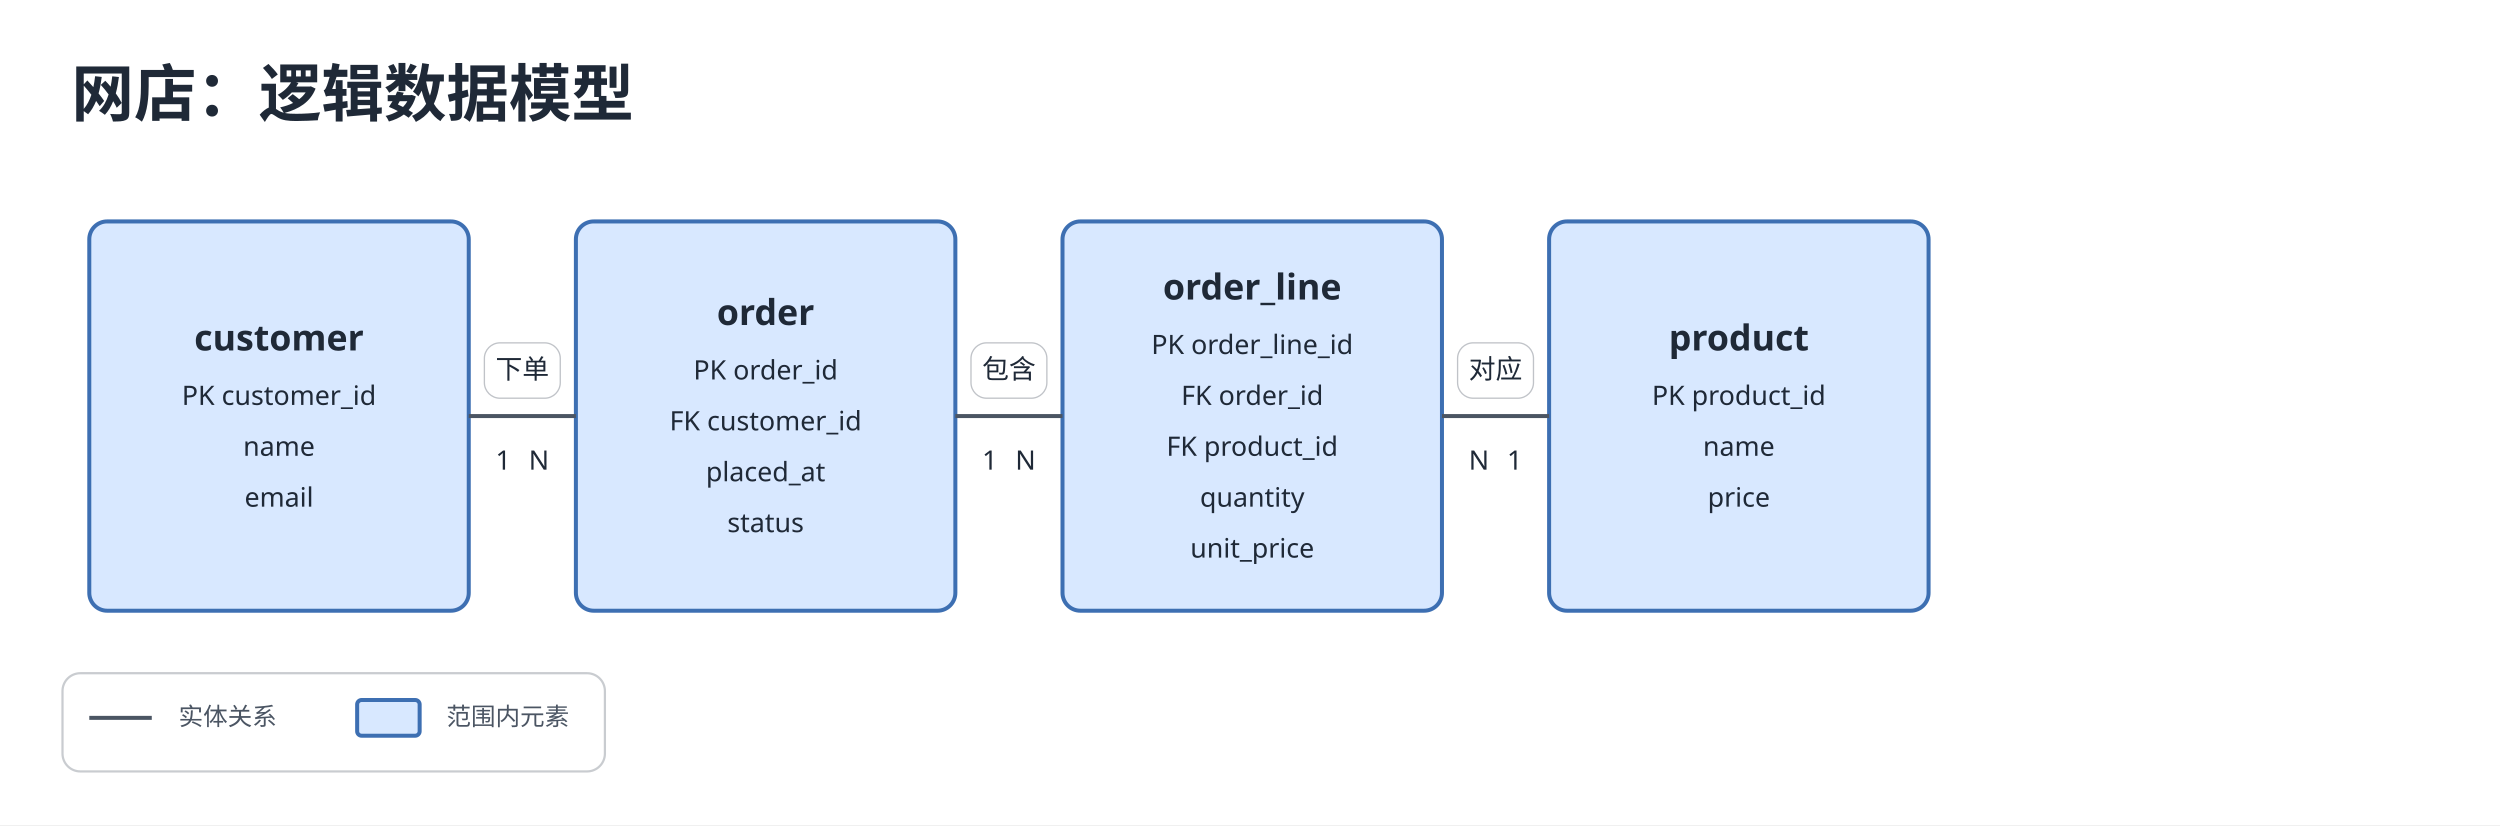
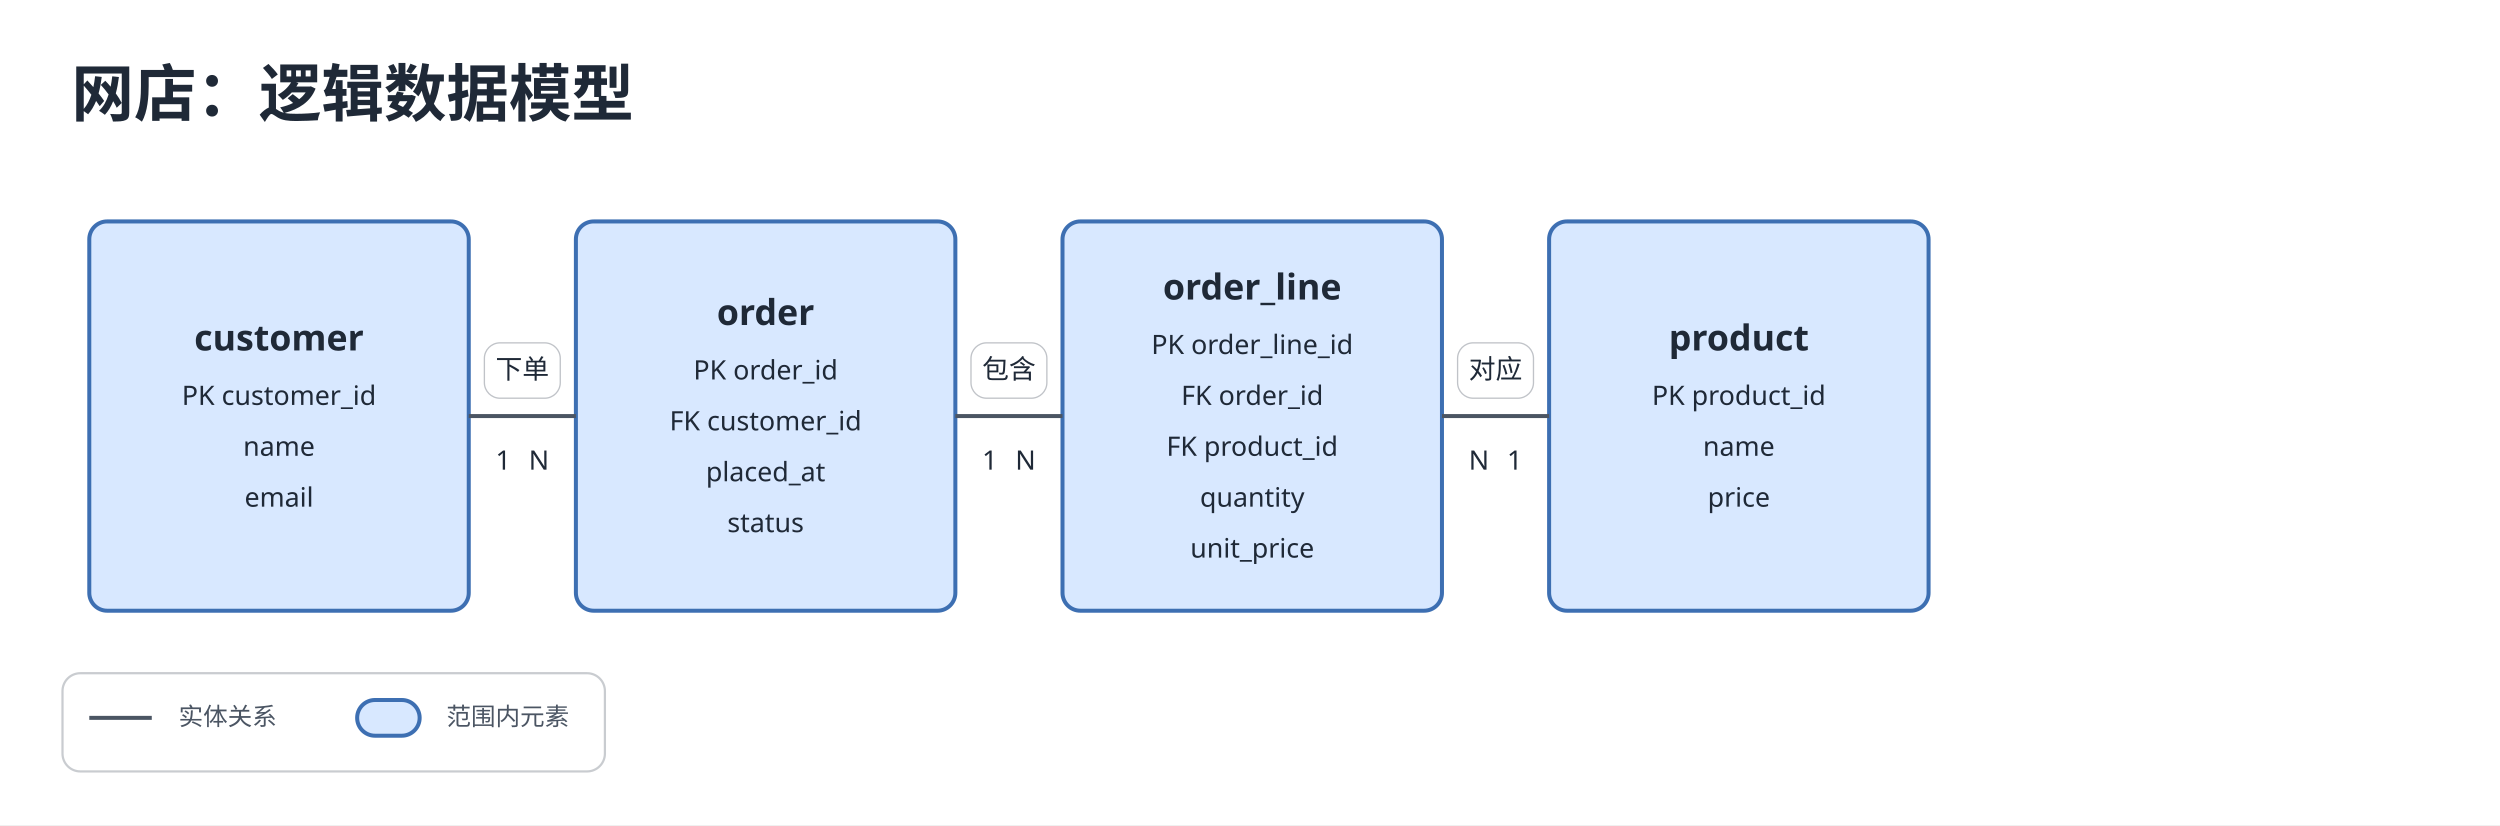
- <svg xmlns="http://www.w3.org/2000/svg" viewBox="0 0 1120 369.6" width="1120" height="369.6" lang="zh" role="img" aria-labelledby="atlas-34c8885b0af9-document-title atlas-34c8885b0af9-document-desc" data-archatlas="0.1" data-measured-with="pillow">
+ <svg xmlns="http://www.w3.org/2000/svg" viewBox="0 0 1120 369.6" width="1120" height="369.6" lang="zh" role="img" aria-labelledby="atlas-833b9e203231-document-title atlas-833b9e203231-document-desc" data-archatlas="0.1" data-measured-with="pillow">
  <defs>
-     <marker id="atlas-34c8885b0af9-marker-peer-arrow" viewBox="0 0 10 10" refX="10" refY="5" markerWidth="8" markerHeight="8" markerUnits="userSpaceOnUse" orient="auto-start-reverse">
+     <marker id="atlas-833b9e203231-marker-peer-arrow" viewBox="0 0 10 10" refX="10" refY="5" markerWidth="8" markerHeight="8" markerUnits="userSpaceOnUse" orient="auto-start-reverse">
      <path d="M 0 0 L 10 5 L 0 10 Z" fill="#4B5563" stroke="#4B5563" stroke-width="1.5" />
    </marker>
-     <marker id="atlas-34c8885b0af9-marker-peer-circle" viewBox="0 0 10 10" refX="5" refY="5" markerWidth="8" markerHeight="8" markerUnits="userSpaceOnUse">
+     <marker id="atlas-833b9e203231-marker-peer-circle" viewBox="0 0 10 10" refX="5" refY="5" markerWidth="8" markerHeight="8" markerUnits="userSpaceOnUse">
      <circle cx="5" cy="5" r="3.5" fill="#ffffff" stroke="#4B5563" stroke-width="1.5" />
    </marker>
  </defs>
  <rect width="1120" height="369.6" fill="#ffffff" data-role="canvas" />
-   <rect id="atlas-34c8885b0af9-shape-node-customer" data-id="customer" data-role="node" data-parent="" data-kind="entity" data-style="peer" data-tint="app" data-band="true" data-shape="card" fill="#D8E8FF" stroke="#3D6FB2" stroke-width="1.8" data-box="40 99.2 170 174.4" x="40" y="99.2" width="170" height="174.4" rx="8" />
-   <rect id="atlas-34c8885b0af9-shape-node-order" data-id="order" data-role="node" data-parent="" data-kind="entity" data-style="peer" data-tint="app" data-band="true" data-shape="card" fill="#D8E8FF" stroke="#3D6FB2" stroke-width="1.8" data-box="258 99.2 170 174.4" x="258" y="99.2" width="170" height="174.4" rx="8" />
-   <rect id="atlas-34c8885b0af9-shape-node-order_line" data-id="order_line" data-role="node" data-parent="" data-kind="entity" data-style="peer" data-tint="app" data-band="true" data-shape="card" fill="#D8E8FF" stroke="#3D6FB2" stroke-width="1.8" data-box="476 99.2 170 174.4" x="476" y="99.2" width="170" height="174.4" rx="8" />
-   <rect id="atlas-34c8885b0af9-shape-node-product" data-id="product" data-role="node" data-parent="" data-kind="entity" data-style="peer" data-tint="app" data-band="true" data-shape="card" fill="#D8E8FF" stroke="#3D6FB2" stroke-width="1.8" data-box="694 99.2 170 174.4" x="694" y="99.2" width="170" height="174.4" rx="8" />
-   <rect id="atlas-34c8885b0af9-shape-legend-panel-__legend-panel" data-id="__legend-panel" data-role="legend-panel" data-parent="" data-kind="component" data-style="external" data-tint="app" data-band="true" data-shape="card" fill="#ffffff" stroke="#4B5563" stroke-width="1" data-box="28 301.6 243 44" stroke-opacity="0.3" x="28" y="301.6" width="243" height="44" rx="8" />
-   <rect id="atlas-34c8885b0af9-shape-legend-swatch-__legend-swatch-1" data-id="__legend-swatch-1" data-role="legend-swatch" data-parent="" data-kind="component" data-style="peer" data-tint="app" data-band="true" data-shape="card" fill="#D8E8FF" stroke="#3D6FB2" stroke-width="1.8" data-box="160 313.6 28 16" x="160" y="313.6" width="28" height="16" rx="2" />
-   <polyline id="atlas-34c8885b0af9-edge-edge-1" data-id="edge-1" data-role="edge" data-from="customer" data-to="order" data-kind="call" data-style="peer" data-numbered="false" data-badge="" points="210,186.4 258,186.4" fill="none" stroke="#4B5563" stroke-width="1.8" stroke-linejoin="round" />
-   <polyline id="atlas-34c8885b0af9-edge-edge-2" data-id="edge-2" data-role="edge" data-from="order" data-to="order_line" data-kind="call" data-style="peer" data-numbered="false" data-badge="" points="428,186.4 476,186.4" fill="none" stroke="#4B5563" stroke-width="1.8" stroke-linejoin="round" />
-   <polyline id="atlas-34c8885b0af9-edge-edge-3" data-id="edge-3" data-role="edge" data-from="product" data-to="order_line" data-kind="call" data-style="peer" data-numbered="false" data-badge="" points="694,186.4 646,186.4" fill="none" stroke="#4B5563" stroke-width="1.8" stroke-linejoin="round" />
-   <polyline id="atlas-34c8885b0af9-edge-legend-line-0" data-id="legend-line-0" data-role="edge" data-from="" data-to="" data-kind="legend" data-style="peer" data-numbered="false" data-badge="" points="40,321.6 68,321.6" fill="none" stroke="#4B5563" stroke-width="1.8" stroke-linejoin="round" />
-   <rect id="atlas-34c8885b0af9-shape-label-bg-__edge-1-background" data-id="__edge-1-background" data-role="label-bg" data-parent="edge-1" x="217" y="153.6" width="34" height="24.8" fill="#ffffff" fill-opacity="0.96" rx="7" stroke="#4B5563" stroke-opacity="0.35" stroke-width="0.6" />
-   <rect id="atlas-34c8885b0af9-shape-label-bg-__edge-2-background" data-id="__edge-2-background" data-role="label-bg" data-parent="edge-2" x="435" y="153.6" width="34" height="24.8" fill="#ffffff" fill-opacity="0.96" rx="7" stroke="#4B5563" stroke-opacity="0.35" stroke-width="0.6" />
-   <rect id="atlas-34c8885b0af9-shape-label-bg-__edge-3-background" data-id="__edge-3-background" data-role="label-bg" data-parent="edge-3" x="653" y="153.6" width="34" height="24.8" fill="#ffffff" fill-opacity="0.96" rx="7" stroke="#4B5563" stroke-opacity="0.35" stroke-width="0.6" />
-   <text id="atlas-34c8885b0af9-text-title-figure-title" data-id="figure-title" data-role="title" data-owner="" x="32" y="52" data-source="网店：逻辑数据模型" font-size="28" font-family="&quot;Noto Sans CJK SC&quot;, &quot;Source Han Sans SC&quot;, &quot;PingFang SC&quot;, &quot;Microsoft YaHei&quot;, &quot;WenQuanYi Zen Hei&quot;, &quot;Noto Sans&quot;, &quot;DejaVu Sans&quot;, &quot;Liberation Sans&quot;, sans-serif" font-weight="700" text-anchor="start" fill="#1F2937" data-text-box="32 24 252 39.2">
+   <rect id="atlas-833b9e203231-shape-node-customer" data-id="customer" data-role="node" data-parent="" data-kind="entity" data-style="peer" data-tint="app" data-band="true" data-band-axis="y" data-shape="card" fill="#D8E8FF" stroke="#3D6FB2" stroke-width="1.8" data-box="40 99.2 170 174.4" x="40" y="99.2" width="170" height="174.4" rx="8" />
+   <rect id="atlas-833b9e203231-shape-node-order" data-id="order" data-role="node" data-parent="" data-kind="entity" data-style="peer" data-tint="app" data-band="true" data-band-axis="y" data-shape="card" fill="#D8E8FF" stroke="#3D6FB2" stroke-width="1.8" data-box="258 99.2 170 174.4" x="258" y="99.2" width="170" height="174.4" rx="8" />
+   <rect id="atlas-833b9e203231-shape-node-order_line" data-id="order_line" data-role="node" data-parent="" data-kind="entity" data-style="peer" data-tint="app" data-band="true" data-band-axis="y" data-shape="card" fill="#D8E8FF" stroke="#3D6FB2" stroke-width="1.8" data-box="476 99.2 170 174.4" x="476" y="99.2" width="170" height="174.4" rx="8" />
+   <rect id="atlas-833b9e203231-shape-node-product" data-id="product" data-role="node" data-parent="" data-kind="entity" data-style="peer" data-tint="app" data-band="true" data-band-axis="y" data-shape="card" fill="#D8E8FF" stroke="#3D6FB2" stroke-width="1.8" data-box="694 99.2 170 174.4" x="694" y="99.2" width="170" height="174.4" rx="8" />
+   <rect id="atlas-833b9e203231-shape-legend-panel-__legend-panel" data-id="__legend-panel" data-role="legend-panel" data-parent="" data-kind="component" data-style="external" data-tint="app" data-band="true" data-band-axis="y" data-shape="card" fill="#ffffff" stroke="#4B5563" stroke-width="1" data-box="28 301.6 243 44" stroke-opacity="0.3" x="28" y="301.6" width="243" height="44" rx="8" />
+   <rect id="atlas-833b9e203231-shape-legend-swatch-__legend-swatch-1" data-id="__legend-swatch-1" data-role="legend-swatch" data-parent="" data-kind="component" data-style="peer" data-tint="app" data-band="true" data-band-axis="y" data-shape="card" fill="#D8E8FF" stroke="#3D6FB2" stroke-width="1.8" data-box="160 313.6 28 16" x="160" y="313.6" width="28" height="16" rx="8" />
+   <polyline id="atlas-833b9e203231-edge-edge-1" data-id="edge-1" data-role="edge" data-from="customer" data-to="order" data-kind="call" data-style="peer" data-numbered="false" data-badge="" points="210,186.4 258,186.4" fill="none" stroke="#4B5563" stroke-width="1.8" stroke-linejoin="round" />
+   <polyline id="atlas-833b9e203231-edge-edge-2" data-id="edge-2" data-role="edge" data-from="order" data-to="order_line" data-kind="call" data-style="peer" data-numbered="false" data-badge="" points="428,186.4 476,186.4" fill="none" stroke="#4B5563" stroke-width="1.8" stroke-linejoin="round" />
+   <polyline id="atlas-833b9e203231-edge-edge-3" data-id="edge-3" data-role="edge" data-from="product" data-to="order_line" data-kind="call" data-style="peer" data-numbered="false" data-badge="" points="694,186.4 646,186.4" fill="none" stroke="#4B5563" stroke-width="1.8" stroke-linejoin="round" />
+   <polyline id="atlas-833b9e203231-edge-legend-line-0" data-id="legend-line-0" data-role="edge" data-from="" data-to="" data-kind="legend" data-style="peer" data-numbered="false" data-badge="" points="40,321.6 68,321.6" fill="none" stroke="#4B5563" stroke-width="1.8" stroke-linejoin="round" />
+   <rect id="atlas-833b9e203231-shape-label-bg-__edge-1-background" data-id="__edge-1-background" data-role="label-bg" data-parent="edge-1" x="217" y="153.6" width="34" height="24.8" fill="#ffffff" fill-opacity="0.96" rx="7" stroke="#4B5563" stroke-opacity="0.35" stroke-width="0.6" />
+   <rect id="atlas-833b9e203231-shape-label-bg-__edge-2-background" data-id="__edge-2-background" data-role="label-bg" data-parent="edge-2" x="435" y="153.6" width="34" height="24.8" fill="#ffffff" fill-opacity="0.96" rx="7" stroke="#4B5563" stroke-opacity="0.35" stroke-width="0.6" />
+   <rect id="atlas-833b9e203231-shape-label-bg-__edge-3-background" data-id="__edge-3-background" data-role="label-bg" data-parent="edge-3" x="653" y="153.6" width="34" height="24.8" fill="#ffffff" fill-opacity="0.96" rx="7" stroke="#4B5563" stroke-opacity="0.35" stroke-width="0.6" />
+   <text id="atlas-833b9e203231-text-title-figure-title" data-id="figure-title" data-role="title" data-owner="" x="32" y="52" data-source="网店：逻辑数据模型" font-size="28" font-family="&quot;Noto Sans CJK SC&quot;, &quot;Source Han Sans SC&quot;, &quot;PingFang SC&quot;, &quot;Microsoft YaHei&quot;, &quot;WenQuanYi Zen Hei&quot;, &quot;Noto Sans&quot;, &quot;DejaVu Sans&quot;, &quot;Liberation Sans&quot;, sans-serif" font-weight="700" text-anchor="start" fill="#1F2937" data-text-box="32 24 252 39.2">
    <tspan x="32" y="52">
      <tspan font-family="Noto Sans CJK SC" x="32">网店：逻辑数据模型</tspan>
    </tspan>
  </text>
-   <text id="atlas-34c8885b0af9-text-name-customer-name" data-id="customer-name" data-role="name" data-owner="customer" x="125" y="157" data-source="customer" font-size="16" font-family="&quot;Noto Sans CJK SC&quot;, &quot;Source Han Sans SC&quot;, &quot;PingFang SC&quot;, &quot;Microsoft YaHei&quot;, &quot;WenQuanYi Zen Hei&quot;, &quot;Noto Sans&quot;, &quot;DejaVu Sans&quot;, &quot;Liberation Sans&quot;, sans-serif" font-weight="700" text-anchor="start" fill="#1F2937" data-text-box="87.016 141 75.969 22.4">
+   <text id="atlas-833b9e203231-text-name-customer-name" data-id="customer-name" data-role="name" data-owner="customer" x="125" y="157" data-source="customer" font-size="16" font-family="&quot;Noto Sans CJK SC&quot;, &quot;Source Han Sans SC&quot;, &quot;PingFang SC&quot;, &quot;Microsoft YaHei&quot;, &quot;WenQuanYi Zen Hei&quot;, &quot;Noto Sans&quot;, &quot;DejaVu Sans&quot;, &quot;Liberation Sans&quot;, sans-serif" font-weight="700" text-anchor="start" fill="#1F2937" data-text-box="87.016 141 75.969 22.4">
    <tspan x="87.016" y="157">
      <tspan font-family="Noto Sans" x="87.016">customer</tspan>
    </tspan>
  </text>
-   <text id="atlas-34c8885b0af9-text-attribute-0-customer-attribute-0" data-id="customer-attribute-0" data-role="attribute-0" data-owner="customer" x="125" y="181.4" data-source="PK customer_id" font-size="12" font-family="&quot;Noto Sans CJK SC&quot;, &quot;Source Han Sans SC&quot;, &quot;PingFang SC&quot;, &quot;Microsoft YaHei&quot;, &quot;WenQuanYi Zen Hei&quot;, &quot;Noto Sans&quot;, &quot;DejaVu Sans&quot;, &quot;Liberation Sans&quot;, sans-serif" font-weight="400" text-anchor="start" fill="#1F2937" data-text-box="81.461 169.4 87.078 16.8">
+   <text id="atlas-833b9e203231-text-attribute-0-customer-attribute-0" data-id="customer-attribute-0" data-role="attribute-0" data-owner="customer" x="125" y="181.4" data-source="PK customer_id" font-size="12" font-family="&quot;Noto Sans CJK SC&quot;, &quot;Source Han Sans SC&quot;, &quot;PingFang SC&quot;, &quot;Microsoft YaHei&quot;, &quot;WenQuanYi Zen Hei&quot;, &quot;Noto Sans&quot;, &quot;DejaVu Sans&quot;, &quot;Liberation Sans&quot;, sans-serif" font-weight="400" text-anchor="start" fill="#1F2937" data-text-box="81.461 169.4 87.078 16.8">
    <tspan x="81.461" y="181.4">
      <tspan font-family="Noto Sans" x="81.461">PK</tspan>
      <tspan font-family="Noto Sans" x="96.148"> </tspan>
      <tspan font-family="Noto Sans" x="99.273">customer_id</tspan>
    </tspan>
  </text>
-   <text id="atlas-34c8885b0af9-text-attribute-1-customer-attribute-1" data-id="customer-attribute-1" data-role="attribute-1" data-owner="customer" x="125" y="204.2" data-source="name" font-size="12" font-family="&quot;Noto Sans CJK SC&quot;, &quot;Source Han Sans SC&quot;, &quot;PingFang SC&quot;, &quot;Microsoft YaHei&quot;, &quot;WenQuanYi Zen Hei&quot;, &quot;Noto Sans&quot;, &quot;DejaVu Sans&quot;, &quot;Liberation Sans&quot;, sans-serif" font-weight="400" text-anchor="start" fill="#1F2937" data-text-box="108.93 192.2 32.141 16.8">
+   <text id="atlas-833b9e203231-text-attribute-1-customer-attribute-1" data-id="customer-attribute-1" data-role="attribute-1" data-owner="customer" x="125" y="204.2" data-source="name" font-size="12" font-family="&quot;Noto Sans CJK SC&quot;, &quot;Source Han Sans SC&quot;, &quot;PingFang SC&quot;, &quot;Microsoft YaHei&quot;, &quot;WenQuanYi Zen Hei&quot;, &quot;Noto Sans&quot;, &quot;DejaVu Sans&quot;, &quot;Liberation Sans&quot;, sans-serif" font-weight="400" text-anchor="start" fill="#1F2937" data-text-box="108.93 192.2 32.141 16.8">
    <tspan x="108.93" y="204.2">
      <tspan font-family="Noto Sans" x="108.93">name</tspan>
    </tspan>
  </text>
-   <text id="atlas-34c8885b0af9-text-attribute-2-customer-attribute-2" data-id="customer-attribute-2" data-role="attribute-2" data-owner="customer" x="125" y="227" data-source="email" font-size="12" font-family="&quot;Noto Sans CJK SC&quot;, &quot;Source Han Sans SC&quot;, &quot;PingFang SC&quot;, &quot;Microsoft YaHei&quot;, &quot;WenQuanYi Zen Hei&quot;, &quot;Noto Sans&quot;, &quot;DejaVu Sans&quot;, &quot;Liberation Sans&quot;, sans-serif" font-weight="400" text-anchor="start" fill="#1F2937" data-text-box="109.547 215 30.906 16.8">
+   <text id="atlas-833b9e203231-text-attribute-2-customer-attribute-2" data-id="customer-attribute-2" data-role="attribute-2" data-owner="customer" x="125" y="227" data-source="email" font-size="12" font-family="&quot;Noto Sans CJK SC&quot;, &quot;Source Han Sans SC&quot;, &quot;PingFang SC&quot;, &quot;Microsoft YaHei&quot;, &quot;WenQuanYi Zen Hei&quot;, &quot;Noto Sans&quot;, &quot;DejaVu Sans&quot;, &quot;Liberation Sans&quot;, sans-serif" font-weight="400" text-anchor="start" fill="#1F2937" data-text-box="109.547 215 30.906 16.8">
    <tspan x="109.547" y="227">
      <tspan font-family="Noto Sans" x="109.547">email</tspan>
    </tspan>
  </text>
-   <text id="atlas-34c8885b0af9-text-name-order-name" data-id="order-name" data-role="name" data-owner="order" x="343" y="145.6" data-source="order" font-size="16" font-family="&quot;Noto Sans CJK SC&quot;, &quot;Source Han Sans SC&quot;, &quot;PingFang SC&quot;, &quot;Microsoft YaHei&quot;, &quot;WenQuanYi Zen Hei&quot;, &quot;Noto Sans&quot;, &quot;DejaVu Sans&quot;, &quot;Liberation Sans&quot;, sans-serif" font-weight="700" text-anchor="start" fill="#1F2937" data-text-box="321.148 129.6 43.703 22.4">
+   <text id="atlas-833b9e203231-text-name-order-name" data-id="order-name" data-role="name" data-owner="order" x="343" y="145.6" data-source="order" font-size="16" font-family="&quot;Noto Sans CJK SC&quot;, &quot;Source Han Sans SC&quot;, &quot;PingFang SC&quot;, &quot;Microsoft YaHei&quot;, &quot;WenQuanYi Zen Hei&quot;, &quot;Noto Sans&quot;, &quot;DejaVu Sans&quot;, &quot;Liberation Sans&quot;, sans-serif" font-weight="700" text-anchor="start" fill="#1F2937" data-text-box="321.148 129.6 43.703 22.4">
    <tspan x="321.148" y="145.6">
      <tspan font-family="Noto Sans" x="321.148">order</tspan>
    </tspan>
  </text>
-   <text id="atlas-34c8885b0af9-text-attribute-0-order-attribute-0" data-id="order-attribute-0" data-role="attribute-0" data-owner="order" x="343" y="170" data-source="PK order_id" font-size="12" font-family="&quot;Noto Sans CJK SC&quot;, &quot;Source Han Sans SC&quot;, &quot;PingFang SC&quot;, &quot;Microsoft YaHei&quot;, &quot;WenQuanYi Zen Hei&quot;, &quot;Noto Sans&quot;, &quot;DejaVu Sans&quot;, &quot;Liberation Sans&quot;, sans-serif" font-weight="400" text-anchor="start" fill="#1F2937" data-text-box="310.656 158 64.688 16.8">
+   <text id="atlas-833b9e203231-text-attribute-0-order-attribute-0" data-id="order-attribute-0" data-role="attribute-0" data-owner="order" x="343" y="170" data-source="PK order_id" font-size="12" font-family="&quot;Noto Sans CJK SC&quot;, &quot;Source Han Sans SC&quot;, &quot;PingFang SC&quot;, &quot;Microsoft YaHei&quot;, &quot;WenQuanYi Zen Hei&quot;, &quot;Noto Sans&quot;, &quot;DejaVu Sans&quot;, &quot;Liberation Sans&quot;, sans-serif" font-weight="400" text-anchor="start" fill="#1F2937" data-text-box="310.656 158 64.688 16.8">
    <tspan x="310.656" y="170">
      <tspan font-family="Noto Sans" x="310.656">PK</tspan>
      <tspan font-family="Noto Sans" x="325.344"> </tspan>
      <tspan font-family="Noto Sans" x="328.469">order_id</tspan>
    </tspan>
  </text>
-   <text id="atlas-34c8885b0af9-text-attribute-1-order-attribute-1" data-id="order-attribute-1" data-role="attribute-1" data-owner="order" x="343" y="192.8" data-source="FK customer_id" font-size="12" font-family="&quot;Noto Sans CJK SC&quot;, &quot;Source Han Sans SC&quot;, &quot;PingFang SC&quot;, &quot;Microsoft YaHei&quot;, &quot;WenQuanYi Zen Hei&quot;, &quot;Noto Sans&quot;, &quot;DejaVu Sans&quot;, &quot;Liberation Sans&quot;, sans-serif" font-weight="400" text-anchor="start" fill="#1F2937" data-text-box="299.977 180.8 86.047 16.8">
+   <text id="atlas-833b9e203231-text-attribute-1-order-attribute-1" data-id="order-attribute-1" data-role="attribute-1" data-owner="order" x="343" y="192.8" data-source="FK customer_id" font-size="12" font-family="&quot;Noto Sans CJK SC&quot;, &quot;Source Han Sans SC&quot;, &quot;PingFang SC&quot;, &quot;Microsoft YaHei&quot;, &quot;WenQuanYi Zen Hei&quot;, &quot;Noto Sans&quot;, &quot;DejaVu Sans&quot;, &quot;Liberation Sans&quot;, sans-serif" font-weight="400" text-anchor="start" fill="#1F2937" data-text-box="299.977 180.8 86.047 16.8">
    <tspan x="299.977" y="192.8">
      <tspan font-family="Noto Sans" x="299.977">FK</tspan>
      <tspan font-family="Noto Sans" x="313.633"> </tspan>
      <tspan font-family="Noto Sans" x="316.758">customer_id</tspan>
    </tspan>
  </text>
-   <text id="atlas-34c8885b0af9-text-attribute-2-order-attribute-2" data-id="order-attribute-2" data-role="attribute-2" data-owner="order" x="343" y="215.6" data-source="placed_at" font-size="12" font-family="&quot;Noto Sans CJK SC&quot;, &quot;Source Han Sans SC&quot;, &quot;PingFang SC&quot;, &quot;Microsoft YaHei&quot;, &quot;WenQuanYi Zen Hei&quot;, &quot;Noto Sans&quot;, &quot;DejaVu Sans&quot;, &quot;Liberation Sans&quot;, sans-serif" font-weight="400" text-anchor="start" fill="#1F2937" data-text-box="316.25 203.6 53.5 16.8">
+   <text id="atlas-833b9e203231-text-attribute-2-order-attribute-2" data-id="order-attribute-2" data-role="attribute-2" data-owner="order" x="343" y="215.6" data-source="placed_at" font-size="12" font-family="&quot;Noto Sans CJK SC&quot;, &quot;Source Han Sans SC&quot;, &quot;PingFang SC&quot;, &quot;Microsoft YaHei&quot;, &quot;WenQuanYi Zen Hei&quot;, &quot;Noto Sans&quot;, &quot;DejaVu Sans&quot;, &quot;Liberation Sans&quot;, sans-serif" font-weight="400" text-anchor="start" fill="#1F2937" data-text-box="316.25 203.6 53.5 16.8">
    <tspan x="316.25" y="215.6">
      <tspan font-family="Noto Sans" x="316.25">placed_at</tspan>
    </tspan>
  </text>
-   <text id="atlas-34c8885b0af9-text-attribute-3-order-attribute-3" data-id="order-attribute-3" data-role="attribute-3" data-owner="order" x="343" y="238.4" data-source="status" font-size="12" font-family="&quot;Noto Sans CJK SC&quot;, &quot;Source Han Sans SC&quot;, &quot;PingFang SC&quot;, &quot;Microsoft YaHei&quot;, &quot;WenQuanYi Zen Hei&quot;, &quot;Noto Sans&quot;, &quot;DejaVu Sans&quot;, &quot;Liberation Sans&quot;, sans-serif" font-weight="400" text-anchor="start" fill="#1F2937" data-text-box="325.844 226.4 34.312 16.8">
+   <text id="atlas-833b9e203231-text-attribute-3-order-attribute-3" data-id="order-attribute-3" data-role="attribute-3" data-owner="order" x="343" y="238.4" data-source="status" font-size="12" font-family="&quot;Noto Sans CJK SC&quot;, &quot;Source Han Sans SC&quot;, &quot;PingFang SC&quot;, &quot;Microsoft YaHei&quot;, &quot;WenQuanYi Zen Hei&quot;, &quot;Noto Sans&quot;, &quot;DejaVu Sans&quot;, &quot;Liberation Sans&quot;, sans-serif" font-weight="400" text-anchor="start" fill="#1F2937" data-text-box="325.844 226.4 34.312 16.8">
    <tspan x="325.844" y="238.4">
      <tspan font-family="Noto Sans" x="325.844">status</tspan>
    </tspan>
  </text>
-   <text id="atlas-34c8885b0af9-text-name-order_line-name" data-id="order_line-name" data-role="name" data-owner="order_line" x="561" y="134.2" data-source="order_line" font-size="16" font-family="&quot;Noto Sans CJK SC&quot;, &quot;Source Han Sans SC&quot;, &quot;PingFang SC&quot;, &quot;Microsoft YaHei&quot;, &quot;WenQuanYi Zen Hei&quot;, &quot;Noto Sans&quot;, &quot;DejaVu Sans&quot;, &quot;Liberation Sans&quot;, sans-serif" font-weight="700" text-anchor="start" fill="#1F2937" data-text-box="521 118.2 80 22.4">
+   <text id="atlas-833b9e203231-text-name-order_line-name" data-id="order_line-name" data-role="name" data-owner="order_line" x="561" y="134.2" data-source="order_line" font-size="16" font-family="&quot;Noto Sans CJK SC&quot;, &quot;Source Han Sans SC&quot;, &quot;PingFang SC&quot;, &quot;Microsoft YaHei&quot;, &quot;WenQuanYi Zen Hei&quot;, &quot;Noto Sans&quot;, &quot;DejaVu Sans&quot;, &quot;Liberation Sans&quot;, sans-serif" font-weight="700" text-anchor="start" fill="#1F2937" data-text-box="521 118.2 80 22.4">
    <tspan x="521" y="134.2">
      <tspan font-family="Noto Sans" x="521">order_line</tspan>
    </tspan>
  </text>
-   <text id="atlas-34c8885b0af9-text-attribute-0-order_line-attribute-0" data-id="order_line-attribute-0" data-role="attribute-0" data-owner="order_line" x="561" y="158.6" data-source="PK order_line_id" font-size="12" font-family="&quot;Noto Sans CJK SC&quot;, &quot;Source Han Sans SC&quot;, &quot;PingFang SC&quot;, &quot;Microsoft YaHei&quot;, &quot;WenQuanYi Zen Hei&quot;, &quot;Noto Sans&quot;, &quot;DejaVu Sans&quot;, &quot;Liberation Sans&quot;, sans-serif" font-weight="400" text-anchor="start" fill="#1F2937" data-text-box="515.805 146.6 90.391 16.8">
+   <text id="atlas-833b9e203231-text-attribute-0-order_line-attribute-0" data-id="order_line-attribute-0" data-role="attribute-0" data-owner="order_line" x="561" y="158.6" data-source="PK order_line_id" font-size="12" font-family="&quot;Noto Sans CJK SC&quot;, &quot;Source Han Sans SC&quot;, &quot;PingFang SC&quot;, &quot;Microsoft YaHei&quot;, &quot;WenQuanYi Zen Hei&quot;, &quot;Noto Sans&quot;, &quot;DejaVu Sans&quot;, &quot;Liberation Sans&quot;, sans-serif" font-weight="400" text-anchor="start" fill="#1F2937" data-text-box="515.805 146.6 90.391 16.8">
    <tspan x="515.805" y="158.6">
      <tspan font-family="Noto Sans" x="515.805">PK</tspan>
      <tspan font-family="Noto Sans" x="530.492"> </tspan>
      <tspan font-family="Noto Sans" x="533.617">order_line_id</tspan>
    </tspan>
  </text>
-   <text id="atlas-34c8885b0af9-text-attribute-1-order_line-attribute-1" data-id="order_line-attribute-1" data-role="attribute-1" data-owner="order_line" x="561" y="181.4" data-source="FK order_id" font-size="12" font-family="&quot;Noto Sans CJK SC&quot;, &quot;Source Han Sans SC&quot;, &quot;PingFang SC&quot;, &quot;Microsoft YaHei&quot;, &quot;WenQuanYi Zen Hei&quot;, &quot;Noto Sans&quot;, &quot;DejaVu Sans&quot;, &quot;Liberation Sans&quot;, sans-serif" font-weight="400" text-anchor="start" fill="#1F2937" data-text-box="529.172 169.4 63.656 16.8">
+   <text id="atlas-833b9e203231-text-attribute-1-order_line-attribute-1" data-id="order_line-attribute-1" data-role="attribute-1" data-owner="order_line" x="561" y="181.4" data-source="FK order_id" font-size="12" font-family="&quot;Noto Sans CJK SC&quot;, &quot;Source Han Sans SC&quot;, &quot;PingFang SC&quot;, &quot;Microsoft YaHei&quot;, &quot;WenQuanYi Zen Hei&quot;, &quot;Noto Sans&quot;, &quot;DejaVu Sans&quot;, &quot;Liberation Sans&quot;, sans-serif" font-weight="400" text-anchor="start" fill="#1F2937" data-text-box="529.172 169.4 63.656 16.8">
    <tspan x="529.172" y="181.4">
      <tspan font-family="Noto Sans" x="529.172">FK</tspan>
      <tspan font-family="Noto Sans" x="542.828"> </tspan>
      <tspan font-family="Noto Sans" x="545.953">order_id</tspan>
    </tspan>
  </text>
-   <text id="atlas-34c8885b0af9-text-attribute-2-order_line-attribute-2" data-id="order_line-attribute-2" data-role="attribute-2" data-owner="order_line" x="561" y="204.2" data-source="FK product_id" font-size="12" font-family="&quot;Noto Sans CJK SC&quot;, &quot;Source Han Sans SC&quot;, &quot;PingFang SC&quot;, &quot;Microsoft YaHei&quot;, &quot;WenQuanYi Zen Hei&quot;, &quot;Noto Sans&quot;, &quot;DejaVu Sans&quot;, &quot;Liberation Sans&quot;, sans-serif" font-weight="400" text-anchor="start" fill="#1F2937" data-text-box="522.586 192.2 76.828 16.8">
+   <text id="atlas-833b9e203231-text-attribute-2-order_line-attribute-2" data-id="order_line-attribute-2" data-role="attribute-2" data-owner="order_line" x="561" y="204.2" data-source="FK product_id" font-size="12" font-family="&quot;Noto Sans CJK SC&quot;, &quot;Source Han Sans SC&quot;, &quot;PingFang SC&quot;, &quot;Microsoft YaHei&quot;, &quot;WenQuanYi Zen Hei&quot;, &quot;Noto Sans&quot;, &quot;DejaVu Sans&quot;, &quot;Liberation Sans&quot;, sans-serif" font-weight="400" text-anchor="start" fill="#1F2937" data-text-box="522.586 192.2 76.828 16.8">
    <tspan x="522.586" y="204.2">
      <tspan font-family="Noto Sans" x="522.586">FK</tspan>
      <tspan font-family="Noto Sans" x="536.242"> </tspan>
      <tspan font-family="Noto Sans" x="539.367">product_id</tspan>
    </tspan>
  </text>
-   <text id="atlas-34c8885b0af9-text-attribute-3-order_line-attribute-3" data-id="order_line-attribute-3" data-role="attribute-3" data-owner="order_line" x="561" y="227" data-source="quantity" font-size="12" font-family="&quot;Noto Sans CJK SC&quot;, &quot;Source Han Sans SC&quot;, &quot;PingFang SC&quot;, &quot;Microsoft YaHei&quot;, &quot;WenQuanYi Zen Hei&quot;, &quot;Noto Sans&quot;, &quot;DejaVu Sans&quot;, &quot;Liberation Sans&quot;, sans-serif" font-weight="400" text-anchor="start" fill="#1F2937" data-text-box="537.586 215 46.828 16.8">
+   <text id="atlas-833b9e203231-text-attribute-3-order_line-attribute-3" data-id="order_line-attribute-3" data-role="attribute-3" data-owner="order_line" x="561" y="227" data-source="quantity" font-size="12" font-family="&quot;Noto Sans CJK SC&quot;, &quot;Source Han Sans SC&quot;, &quot;PingFang SC&quot;, &quot;Microsoft YaHei&quot;, &quot;WenQuanYi Zen Hei&quot;, &quot;Noto Sans&quot;, &quot;DejaVu Sans&quot;, &quot;Liberation Sans&quot;, sans-serif" font-weight="400" text-anchor="start" fill="#1F2937" data-text-box="537.586 215 46.828 16.8">
    <tspan x="537.586" y="227">
      <tspan font-family="Noto Sans" x="537.586">quantity</tspan>
    </tspan>
  </text>
-   <text id="atlas-34c8885b0af9-text-attribute-4-order_line-attribute-4" data-id="order_line-attribute-4" data-role="attribute-4" data-owner="order_line" x="561" y="249.8" data-source="unit_price" font-size="12" font-family="&quot;Noto Sans CJK SC&quot;, &quot;Source Han Sans SC&quot;, &quot;PingFang SC&quot;, &quot;Microsoft YaHei&quot;, &quot;WenQuanYi Zen Hei&quot;, &quot;Noto Sans&quot;, &quot;DejaVu Sans&quot;, &quot;Liberation Sans&quot;, sans-serif" font-weight="400" text-anchor="start" fill="#1F2937" data-text-box="533.227 237.8 55.547 16.8">
+   <text id="atlas-833b9e203231-text-attribute-4-order_line-attribute-4" data-id="order_line-attribute-4" data-role="attribute-4" data-owner="order_line" x="561" y="249.8" data-source="unit_price" font-size="12" font-family="&quot;Noto Sans CJK SC&quot;, &quot;Source Han Sans SC&quot;, &quot;PingFang SC&quot;, &quot;Microsoft YaHei&quot;, &quot;WenQuanYi Zen Hei&quot;, &quot;Noto Sans&quot;, &quot;DejaVu Sans&quot;, &quot;Liberation Sans&quot;, sans-serif" font-weight="400" text-anchor="start" fill="#1F2937" data-text-box="533.227 237.8 55.547 16.8">
    <tspan x="533.227" y="249.8">
      <tspan font-family="Noto Sans" x="533.227">unit_price</tspan>
    </tspan>
  </text>
-   <text id="atlas-34c8885b0af9-text-name-product-name" data-id="product-name" data-role="name" data-owner="product" x="779" y="157" data-source="product" font-size="16" font-family="&quot;Noto Sans CJK SC&quot;, &quot;Source Han Sans SC&quot;, &quot;PingFang SC&quot;, &quot;Microsoft YaHei&quot;, &quot;WenQuanYi Zen Hei&quot;, &quot;Noto Sans&quot;, &quot;DejaVu Sans&quot;, &quot;Liberation Sans&quot;, sans-serif" font-weight="700" text-anchor="start" fill="#1F2937" data-text-box="747.609 141 62.781 22.4">
+   <text id="atlas-833b9e203231-text-name-product-name" data-id="product-name" data-role="name" data-owner="product" x="779" y="157" data-source="product" font-size="16" font-family="&quot;Noto Sans CJK SC&quot;, &quot;Source Han Sans SC&quot;, &quot;PingFang SC&quot;, &quot;Microsoft YaHei&quot;, &quot;WenQuanYi Zen Hei&quot;, &quot;Noto Sans&quot;, &quot;DejaVu Sans&quot;, &quot;Liberation Sans&quot;, sans-serif" font-weight="700" text-anchor="start" fill="#1F2937" data-text-box="747.609 141 62.781 22.4">
    <tspan x="747.609" y="157">
      <tspan font-family="Noto Sans" x="747.609">product</tspan>
    </tspan>
  </text>
-   <text id="atlas-34c8885b0af9-text-attribute-0-product-attribute-0" data-id="product-attribute-0" data-role="attribute-0" data-owner="product" x="779" y="181.4" data-source="PK product_id" font-size="12" font-family="&quot;Noto Sans CJK SC&quot;, &quot;Source Han Sans SC&quot;, &quot;PingFang SC&quot;, &quot;Microsoft YaHei&quot;, &quot;WenQuanYi Zen Hei&quot;, &quot;Noto Sans&quot;, &quot;DejaVu Sans&quot;, &quot;Liberation Sans&quot;, sans-serif" font-weight="400" text-anchor="start" fill="#1F2937" data-text-box="740.07 169.4 77.859 16.8">
+   <text id="atlas-833b9e203231-text-attribute-0-product-attribute-0" data-id="product-attribute-0" data-role="attribute-0" data-owner="product" x="779" y="181.4" data-source="PK product_id" font-size="12" font-family="&quot;Noto Sans CJK SC&quot;, &quot;Source Han Sans SC&quot;, &quot;PingFang SC&quot;, &quot;Microsoft YaHei&quot;, &quot;WenQuanYi Zen Hei&quot;, &quot;Noto Sans&quot;, &quot;DejaVu Sans&quot;, &quot;Liberation Sans&quot;, sans-serif" font-weight="400" text-anchor="start" fill="#1F2937" data-text-box="740.07 169.4 77.859 16.8">
    <tspan x="740.07" y="181.4">
      <tspan font-family="Noto Sans" x="740.07">PK</tspan>
      <tspan font-family="Noto Sans" x="754.758"> </tspan>
      <tspan font-family="Noto Sans" x="757.883">product_id</tspan>
    </tspan>
  </text>
-   <text id="atlas-34c8885b0af9-text-attribute-1-product-attribute-1" data-id="product-attribute-1" data-role="attribute-1" data-owner="product" x="779" y="204.2" data-source="name" font-size="12" font-family="&quot;Noto Sans CJK SC&quot;, &quot;Source Han Sans SC&quot;, &quot;PingFang SC&quot;, &quot;Microsoft YaHei&quot;, &quot;WenQuanYi Zen Hei&quot;, &quot;Noto Sans&quot;, &quot;DejaVu Sans&quot;, &quot;Liberation Sans&quot;, sans-serif" font-weight="400" text-anchor="start" fill="#1F2937" data-text-box="762.93 192.2 32.141 16.8">
+   <text id="atlas-833b9e203231-text-attribute-1-product-attribute-1" data-id="product-attribute-1" data-role="attribute-1" data-owner="product" x="779" y="204.2" data-source="name" font-size="12" font-family="&quot;Noto Sans CJK SC&quot;, &quot;Source Han Sans SC&quot;, &quot;PingFang SC&quot;, &quot;Microsoft YaHei&quot;, &quot;WenQuanYi Zen Hei&quot;, &quot;Noto Sans&quot;, &quot;DejaVu Sans&quot;, &quot;Liberation Sans&quot;, sans-serif" font-weight="400" text-anchor="start" fill="#1F2937" data-text-box="762.93 192.2 32.141 16.8">
    <tspan x="762.93" y="204.2">
      <tspan font-family="Noto Sans" x="762.93">name</tspan>
    </tspan>
  </text>
-   <text id="atlas-34c8885b0af9-text-attribute-2-product-attribute-2" data-id="product-attribute-2" data-role="attribute-2" data-owner="product" x="779" y="227" data-source="price" font-size="12" font-family="&quot;Noto Sans CJK SC&quot;, &quot;Source Han Sans SC&quot;, &quot;PingFang SC&quot;, &quot;Microsoft YaHei&quot;, &quot;WenQuanYi Zen Hei&quot;, &quot;Noto Sans&quot;, &quot;DejaVu Sans&quot;, &quot;Liberation Sans&quot;, sans-serif" font-weight="400" text-anchor="start" fill="#1F2937" data-text-box="765.023 215 27.953 16.8">
+   <text id="atlas-833b9e203231-text-attribute-2-product-attribute-2" data-id="product-attribute-2" data-role="attribute-2" data-owner="product" x="779" y="227" data-source="price" font-size="12" font-family="&quot;Noto Sans CJK SC&quot;, &quot;Source Han Sans SC&quot;, &quot;PingFang SC&quot;, &quot;Microsoft YaHei&quot;, &quot;WenQuanYi Zen Hei&quot;, &quot;Noto Sans&quot;, &quot;DejaVu Sans&quot;, &quot;Liberation Sans&quot;, sans-serif" font-weight="400" text-anchor="start" fill="#1F2937" data-text-box="765.023 215 27.953 16.8">
    <tspan x="765.023" y="227">
      <tspan font-family="Noto Sans" x="765.023">price</tspan>
    </tspan>
  </text>
-   <text id="atlas-34c8885b0af9-text-cardinality-edge-1-from" data-id="edge-1-from" data-role="cardinality" data-owner="" x="225.43" y="210.4" data-source="1" font-size="12" font-family="&quot;Noto Sans CJK SC&quot;, &quot;Source Han Sans SC&quot;, &quot;PingFang SC&quot;, &quot;Microsoft YaHei&quot;, &quot;WenQuanYi Zen Hei&quot;, &quot;Noto Sans&quot;, &quot;DejaVu Sans&quot;, &quot;Liberation Sans&quot;, sans-serif" font-weight="400" text-anchor="start" fill="#1F2937" data-text-box="222 198.4 6.859 16.8">
+   <text id="atlas-833b9e203231-text-cardinality-edge-1-from" data-id="edge-1-from" data-role="cardinality" data-owner="" x="225.43" y="210.4" data-source="1" font-size="12" font-family="&quot;Noto Sans CJK SC&quot;, &quot;Source Han Sans SC&quot;, &quot;PingFang SC&quot;, &quot;Microsoft YaHei&quot;, &quot;WenQuanYi Zen Hei&quot;, &quot;Noto Sans&quot;, &quot;DejaVu Sans&quot;, &quot;Liberation Sans&quot;, sans-serif" font-weight="400" text-anchor="start" fill="#1F2937" data-text-box="222 198.4 6.859 16.8">
    <tspan x="222" y="210.4">
      <tspan font-family="Noto Sans" x="222">1</tspan>
    </tspan>
  </text>
-   <text id="atlas-34c8885b0af9-text-cardinality-edge-1-to" data-id="edge-1-to" data-role="cardinality" data-owner="" x="241.438" y="210.4" data-source="N" font-size="12" font-family="&quot;Noto Sans CJK SC&quot;, &quot;Source Han Sans SC&quot;, &quot;PingFang SC&quot;, &quot;Microsoft YaHei&quot;, &quot;WenQuanYi Zen Hei&quot;, &quot;Noto Sans&quot;, &quot;DejaVu Sans&quot;, &quot;Liberation Sans&quot;, sans-serif" font-weight="400" text-anchor="start" fill="#1F2937" data-text-box="236.875 198.4 9.125 16.8">
+   <text id="atlas-833b9e203231-text-cardinality-edge-1-to" data-id="edge-1-to" data-role="cardinality" data-owner="" x="241.438" y="210.4" data-source="N" font-size="12" font-family="&quot;Noto Sans CJK SC&quot;, &quot;Source Han Sans SC&quot;, &quot;PingFang SC&quot;, &quot;Microsoft YaHei&quot;, &quot;WenQuanYi Zen Hei&quot;, &quot;Noto Sans&quot;, &quot;DejaVu Sans&quot;, &quot;Liberation Sans&quot;, sans-serif" font-weight="400" text-anchor="start" fill="#1F2937" data-text-box="236.875 198.4 9.125 16.8">
    <tspan x="236.875" y="210.4">
      <tspan font-family="Noto Sans" x="236.875">N</tspan>
    </tspan>
  </text>
-   <text id="atlas-34c8885b0af9-text-edge-label-edge-1-label" data-id="edge-1-label" data-role="edge-label" data-owner="edge-1" x="234" y="169.6" data-source="下单" font-size="12" font-family="&quot;Noto Sans CJK SC&quot;, &quot;Source Han Sans SC&quot;, &quot;PingFang SC&quot;, &quot;Microsoft YaHei&quot;, &quot;WenQuanYi Zen Hei&quot;, &quot;Noto Sans&quot;, &quot;DejaVu Sans&quot;, &quot;Liberation Sans&quot;, sans-serif" font-weight="400" text-anchor="start" fill="#1F2937" data-text-box="222 157.6 24 16.8">
+   <text id="atlas-833b9e203231-text-edge-label-edge-1-label" data-id="edge-1-label" data-role="edge-label" data-owner="edge-1" x="234" y="169.6" data-source="下单" font-size="12" font-family="&quot;Noto Sans CJK SC&quot;, &quot;Source Han Sans SC&quot;, &quot;PingFang SC&quot;, &quot;Microsoft YaHei&quot;, &quot;WenQuanYi Zen Hei&quot;, &quot;Noto Sans&quot;, &quot;DejaVu Sans&quot;, &quot;Liberation Sans&quot;, sans-serif" font-weight="400" text-anchor="start" fill="#1F2937" data-text-box="222 157.6 24 16.8">
    <tspan x="222" y="169.6">
      <tspan font-family="Noto Sans CJK SC" x="222">下单</tspan>
    </tspan>
  </text>
-   <text id="atlas-34c8885b0af9-text-cardinality-edge-2-from" data-id="edge-2-from" data-role="cardinality" data-owner="" x="443.43" y="210.4" data-source="1" font-size="12" font-family="&quot;Noto Sans CJK SC&quot;, &quot;Source Han Sans SC&quot;, &quot;PingFang SC&quot;, &quot;Microsoft YaHei&quot;, &quot;WenQuanYi Zen Hei&quot;, &quot;Noto Sans&quot;, &quot;DejaVu Sans&quot;, &quot;Liberation Sans&quot;, sans-serif" font-weight="400" text-anchor="start" fill="#1F2937" data-text-box="440 198.4 6.859 16.8">
+   <text id="atlas-833b9e203231-text-cardinality-edge-2-from" data-id="edge-2-from" data-role="cardinality" data-owner="" x="443.43" y="210.4" data-source="1" font-size="12" font-family="&quot;Noto Sans CJK SC&quot;, &quot;Source Han Sans SC&quot;, &quot;PingFang SC&quot;, &quot;Microsoft YaHei&quot;, &quot;WenQuanYi Zen Hei&quot;, &quot;Noto Sans&quot;, &quot;DejaVu Sans&quot;, &quot;Liberation Sans&quot;, sans-serif" font-weight="400" text-anchor="start" fill="#1F2937" data-text-box="440 198.4 6.859 16.8">
    <tspan x="440" y="210.4">
      <tspan font-family="Noto Sans" x="440">1</tspan>
    </tspan>
  </text>
-   <text id="atlas-34c8885b0af9-text-cardinality-edge-2-to" data-id="edge-2-to" data-role="cardinality" data-owner="" x="459.438" y="210.4" data-source="N" font-size="12" font-family="&quot;Noto Sans CJK SC&quot;, &quot;Source Han Sans SC&quot;, &quot;PingFang SC&quot;, &quot;Microsoft YaHei&quot;, &quot;WenQuanYi Zen Hei&quot;, &quot;Noto Sans&quot;, &quot;DejaVu Sans&quot;, &quot;Liberation Sans&quot;, sans-serif" font-weight="400" text-anchor="start" fill="#1F2937" data-text-box="454.875 198.4 9.125 16.8">
+   <text id="atlas-833b9e203231-text-cardinality-edge-2-to" data-id="edge-2-to" data-role="cardinality" data-owner="" x="459.438" y="210.4" data-source="N" font-size="12" font-family="&quot;Noto Sans CJK SC&quot;, &quot;Source Han Sans SC&quot;, &quot;PingFang SC&quot;, &quot;Microsoft YaHei&quot;, &quot;WenQuanYi Zen Hei&quot;, &quot;Noto Sans&quot;, &quot;DejaVu Sans&quot;, &quot;Liberation Sans&quot;, sans-serif" font-weight="400" text-anchor="start" fill="#1F2937" data-text-box="454.875 198.4 9.125 16.8">
    <tspan x="454.875" y="210.4">
      <tspan font-family="Noto Sans" x="454.875">N</tspan>
    </tspan>
  </text>
-   <text id="atlas-34c8885b0af9-text-edge-label-edge-2-label" data-id="edge-2-label" data-role="edge-label" data-owner="edge-2" x="452" y="169.6" data-source="包含" font-size="12" font-family="&quot;Noto Sans CJK SC&quot;, &quot;Source Han Sans SC&quot;, &quot;PingFang SC&quot;, &quot;Microsoft YaHei&quot;, &quot;WenQuanYi Zen Hei&quot;, &quot;Noto Sans&quot;, &quot;DejaVu Sans&quot;, &quot;Liberation Sans&quot;, sans-serif" font-weight="400" text-anchor="start" fill="#1F2937" data-text-box="440 157.6 24 16.8">
+   <text id="atlas-833b9e203231-text-edge-label-edge-2-label" data-id="edge-2-label" data-role="edge-label" data-owner="edge-2" x="452" y="169.6" data-source="包含" font-size="12" font-family="&quot;Noto Sans CJK SC&quot;, &quot;Source Han Sans SC&quot;, &quot;PingFang SC&quot;, &quot;Microsoft YaHei&quot;, &quot;WenQuanYi Zen Hei&quot;, &quot;Noto Sans&quot;, &quot;DejaVu Sans&quot;, &quot;Liberation Sans&quot;, sans-serif" font-weight="400" text-anchor="start" fill="#1F2937" data-text-box="440 157.6 24 16.8">
    <tspan x="440" y="169.6">
      <tspan font-family="Noto Sans CJK SC" x="440">包含</tspan>
    </tspan>
  </text>
-   <text id="atlas-34c8885b0af9-text-cardinality-edge-3-from" data-id="edge-3-from" data-role="cardinality" data-owner="" x="678.57" y="210.4" data-source="1" font-size="12" font-family="&quot;Noto Sans CJK SC&quot;, &quot;Source Han Sans SC&quot;, &quot;PingFang SC&quot;, &quot;Microsoft YaHei&quot;, &quot;WenQuanYi Zen Hei&quot;, &quot;Noto Sans&quot;, &quot;DejaVu Sans&quot;, &quot;Liberation Sans&quot;, sans-serif" font-weight="400" text-anchor="start" fill="#1F2937" data-text-box="675.141 198.4 6.859 16.8">
+   <text id="atlas-833b9e203231-text-cardinality-edge-3-from" data-id="edge-3-from" data-role="cardinality" data-owner="" x="678.57" y="210.4" data-source="1" font-size="12" font-family="&quot;Noto Sans CJK SC&quot;, &quot;Source Han Sans SC&quot;, &quot;PingFang SC&quot;, &quot;Microsoft YaHei&quot;, &quot;WenQuanYi Zen Hei&quot;, &quot;Noto Sans&quot;, &quot;DejaVu Sans&quot;, &quot;Liberation Sans&quot;, sans-serif" font-weight="400" text-anchor="start" fill="#1F2937" data-text-box="675.141 198.4 6.859 16.8">
    <tspan x="675.141" y="210.4">
      <tspan font-family="Noto Sans" x="675.141">1</tspan>
    </tspan>
  </text>
-   <text id="atlas-34c8885b0af9-text-cardinality-edge-3-to" data-id="edge-3-to" data-role="cardinality" data-owner="" x="662.562" y="210.4" data-source="N" font-size="12" font-family="&quot;Noto Sans CJK SC&quot;, &quot;Source Han Sans SC&quot;, &quot;PingFang SC&quot;, &quot;Microsoft YaHei&quot;, &quot;WenQuanYi Zen Hei&quot;, &quot;Noto Sans&quot;, &quot;DejaVu Sans&quot;, &quot;Liberation Sans&quot;, sans-serif" font-weight="400" text-anchor="start" fill="#1F2937" data-text-box="658 198.4 9.125 16.8">
+   <text id="atlas-833b9e203231-text-cardinality-edge-3-to" data-id="edge-3-to" data-role="cardinality" data-owner="" x="662.562" y="210.4" data-source="N" font-size="12" font-family="&quot;Noto Sans CJK SC&quot;, &quot;Source Han Sans SC&quot;, &quot;PingFang SC&quot;, &quot;Microsoft YaHei&quot;, &quot;WenQuanYi Zen Hei&quot;, &quot;Noto Sans&quot;, &quot;DejaVu Sans&quot;, &quot;Liberation Sans&quot;, sans-serif" font-weight="400" text-anchor="start" fill="#1F2937" data-text-box="658 198.4 9.125 16.8">
    <tspan x="658" y="210.4">
      <tspan font-family="Noto Sans" x="658">N</tspan>
    </tspan>
  </text>
-   <text id="atlas-34c8885b0af9-text-edge-label-edge-3-label" data-id="edge-3-label" data-role="edge-label" data-owner="edge-3" x="670" y="169.6" data-source="对应" font-size="12" font-family="&quot;Noto Sans CJK SC&quot;, &quot;Source Han Sans SC&quot;, &quot;PingFang SC&quot;, &quot;Microsoft YaHei&quot;, &quot;WenQuanYi Zen Hei&quot;, &quot;Noto Sans&quot;, &quot;DejaVu Sans&quot;, &quot;Liberation Sans&quot;, sans-serif" font-weight="400" text-anchor="start" fill="#1F2937" data-text-box="658 157.6 24 16.8">
+   <text id="atlas-833b9e203231-text-edge-label-edge-3-label" data-id="edge-3-label" data-role="edge-label" data-owner="edge-3" x="670" y="169.6" data-source="对应" font-size="12" font-family="&quot;Noto Sans CJK SC&quot;, &quot;Source Han Sans SC&quot;, &quot;PingFang SC&quot;, &quot;Microsoft YaHei&quot;, &quot;WenQuanYi Zen Hei&quot;, &quot;Noto Sans&quot;, &quot;DejaVu Sans&quot;, &quot;Liberation Sans&quot;, sans-serif" font-weight="400" text-anchor="start" fill="#1F2937" data-text-box="658 157.6 24 16.8">
    <tspan x="658" y="169.6">
      <tspan font-family="Noto Sans CJK SC" x="658">对应</tspan>
    </tspan>
  </text>
-   <text id="atlas-34c8885b0af9-text-legend-legend-0" data-id="legend-0" data-role="legend" data-owner="" x="80" y="324.9" data-source="实体关系" font-size="11" font-family="&quot;Noto Sans CJK SC&quot;, &quot;Source Han Sans SC&quot;, &quot;PingFang SC&quot;, &quot;Microsoft YaHei&quot;, &quot;WenQuanYi Zen Hei&quot;, &quot;Noto Sans&quot;, &quot;DejaVu Sans&quot;, &quot;Liberation Sans&quot;, sans-serif" font-weight="400" text-anchor="start" fill="#4B5563" data-text-box="80 313.9 44 15.4">
+   <text id="atlas-833b9e203231-text-legend-legend-0" data-id="legend-0" data-role="legend" data-owner="" x="80" y="324.9" data-source="实体关系" font-size="11" font-family="&quot;Noto Sans CJK SC&quot;, &quot;Source Han Sans SC&quot;, &quot;PingFang SC&quot;, &quot;Microsoft YaHei&quot;, &quot;WenQuanYi Zen Hei&quot;, &quot;Noto Sans&quot;, &quot;DejaVu Sans&quot;, &quot;Liberation Sans&quot;, sans-serif" font-weight="400" text-anchor="start" fill="#4B5563" data-text-box="80 313.9 44 15.4">
    <tspan x="80" y="324.9">
      <tspan font-family="Noto Sans CJK SC" x="80">实体关系</tspan>
    </tspan>
  </text>
-   <text id="atlas-34c8885b0af9-text-legend-legend-1" data-id="legend-1" data-role="legend" data-owner="" x="200" y="324.9" data-source="范围内元素" font-size="11" font-family="&quot;Noto Sans CJK SC&quot;, &quot;Source Han Sans SC&quot;, &quot;PingFang SC&quot;, &quot;Microsoft YaHei&quot;, &quot;WenQuanYi Zen Hei&quot;, &quot;Noto Sans&quot;, &quot;DejaVu Sans&quot;, &quot;Liberation Sans&quot;, sans-serif" font-weight="400" text-anchor="start" fill="#4B5563" data-text-box="200 313.9 55 15.4">
+   <text id="atlas-833b9e203231-text-legend-legend-1" data-id="legend-1" data-role="legend" data-owner="" x="200" y="324.9" data-source="范围内元素" font-size="11" font-family="&quot;Noto Sans CJK SC&quot;, &quot;Source Han Sans SC&quot;, &quot;PingFang SC&quot;, &quot;Microsoft YaHei&quot;, &quot;WenQuanYi Zen Hei&quot;, &quot;Noto Sans&quot;, &quot;DejaVu Sans&quot;, &quot;Liberation Sans&quot;, sans-serif" font-weight="400" text-anchor="start" fill="#4B5563" data-text-box="200 313.9 55 15.4">
    <tspan x="200" y="324.9">
      <tspan font-family="Noto Sans CJK SC" x="200">范围内元素</tspan>
    </tspan>
  </text>
</svg>
